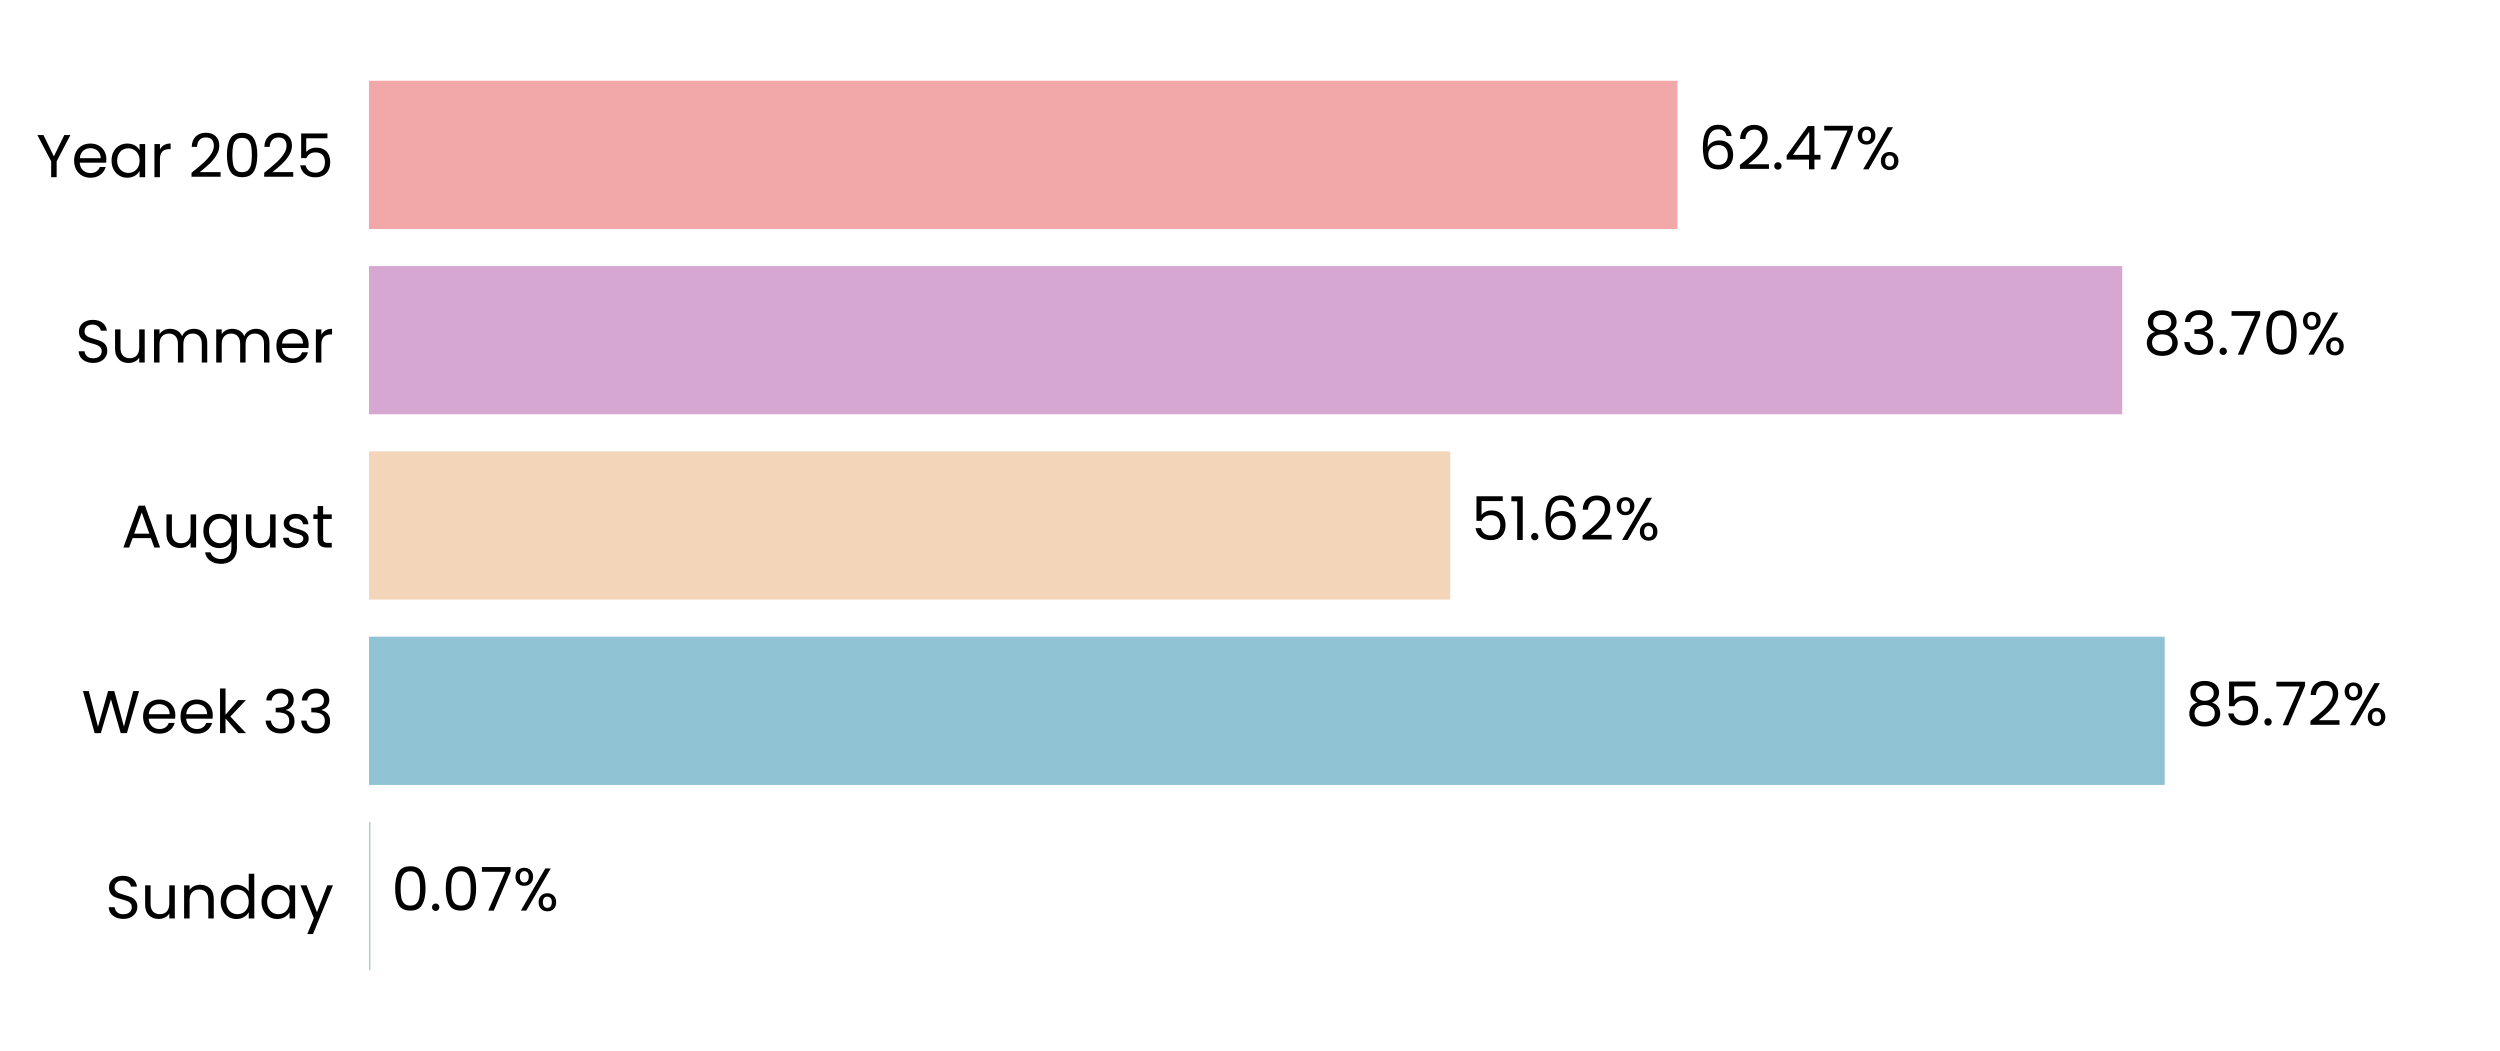
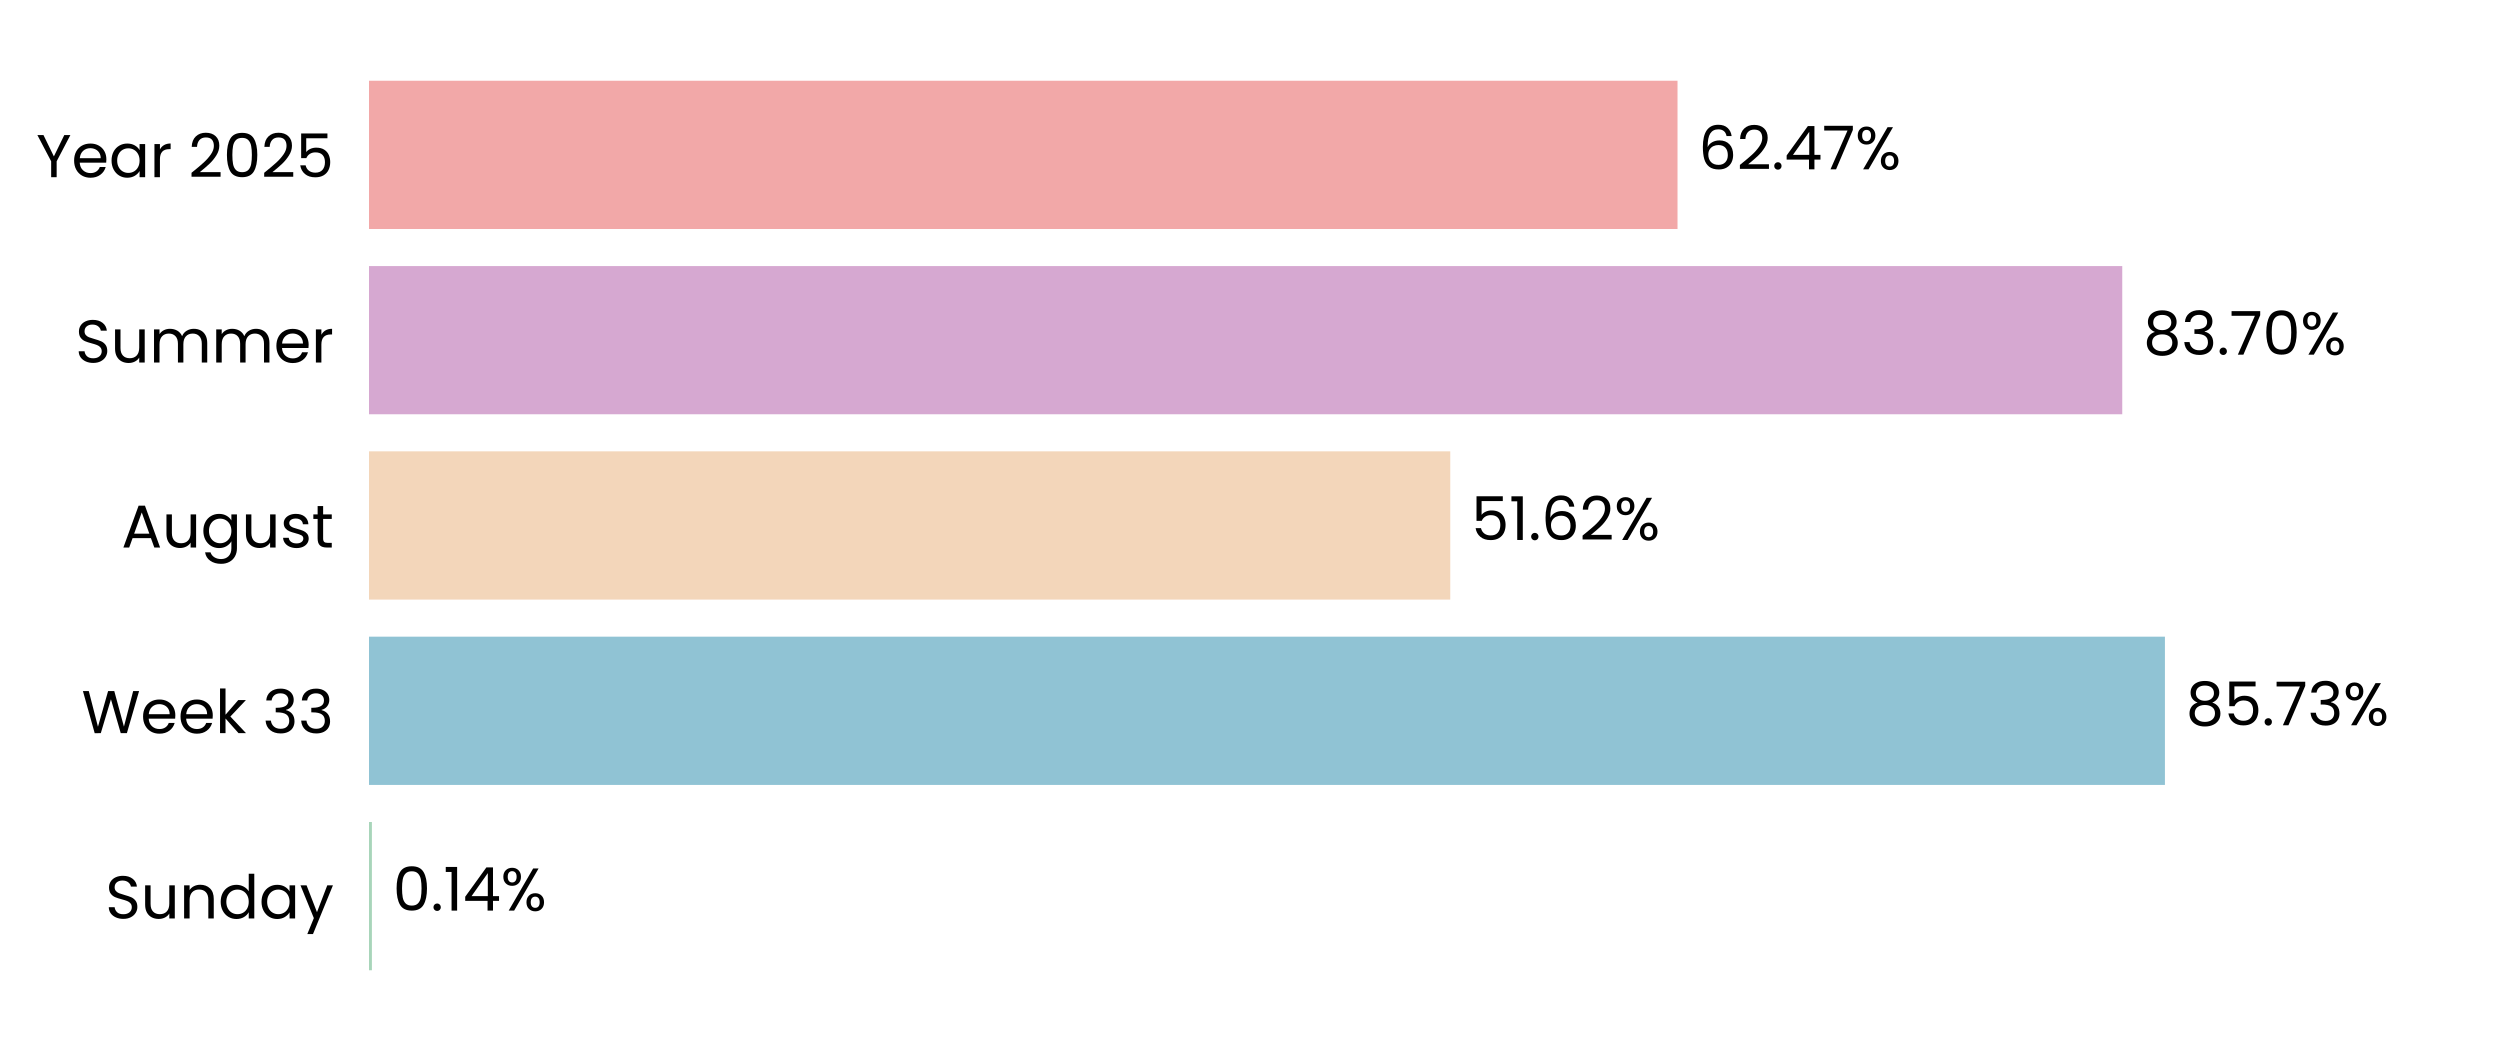
<svg xmlns="http://www.w3.org/2000/svg" xmlns:xlink="http://www.w3.org/1999/xlink" width="496.691pt" height="208.8pt" viewBox="0 0 496.691 208.8" version="1.1">
  <defs>
    <style type="text/css">*{stroke-linejoin: round; stroke-linecap: butt}</style>
  </defs>
  <g id="figure_1">
    <g id="patch_1">
      <path d="M 0 208.8  L 496.691 208.8  L 496.691 0  L 0 0  L 0 208.8  z " style="fill: none" />
    </g>
    <g id="axes_1">
      <g id="patch_2">
        <path d="M 73.311 201.6  L 489.491 201.6  L 489.491 7.2  L 73.311 7.2  L 73.311 201.6  z " style="fill: none" />
      </g>
      <g id="patch_3">
-         <path d="M 73.311 192.764  L 73.6 192.764  L 73.6 163.309  L 73.311 163.309  z " clip-path="url(#pb1ac593027)" style="fill: #a8d5ba" />
+         <path d="M 73.311 192.764  L 73.889 192.764  L 73.889 163.309  L 73.311 163.309  z " clip-path="url(#p1687dddc22)" style="fill: #a8d5ba" />
      </g>
      <g id="patch_4">
-         <path d="M 73.311 155.945  L 430.078 155.945  L 430.078 126.491  L 73.311 126.491  z " clip-path="url(#pb1ac593027)" style="fill: #90c3d4" />
+         <path d="M 73.311 155.945  L 430.12 155.945  L 430.12 126.491  L 73.311 126.491  z " clip-path="url(#p1687dddc22)" style="fill: #90c3d4" />
      </g>
      <g id="patch_5">
-         <path d="M 73.311 119.127  L 288.123 119.127  L 288.123 89.673  L 73.311 89.673  z " clip-path="url(#pb1ac593027)" style="fill: #f3d6ba" />
+         <path d="M 73.311 119.127  L 288.132 119.127  L 288.132 89.673  L 73.311 89.673  z " clip-path="url(#p1687dddc22)" style="fill: #f3d6ba" />
      </g>
      <g id="patch_6">
-         <path d="M 73.311 82.309  L 421.639 82.309  L 421.639 52.855  L 73.311 52.855  z " clip-path="url(#pb1ac593027)" style="fill: #d6a8d1" />
+         <path d="M 73.311 82.309  L 421.642 82.309  L 421.642 52.855  L 73.311 52.855  z " clip-path="url(#p1687dddc22)" style="fill: #d6a8d1" />
      </g>
      <g id="patch_7">
-         <path d="M 73.311 45.491  L 333.282 45.491  L 333.282 16.036  L 73.311 16.036  z " clip-path="url(#pb1ac593027)" style="fill: #f2a8a8" />
+         <path d="M 73.311 45.491  L 333.283 45.491  L 333.283 16.036  L 73.311 16.036  z " clip-path="url(#p1687dddc22)" style="fill: #f2a8a8" />
      </g>
      <g id="matplotlib.axis_1">
        <g id="ytick_1">
          <g id="text_1">
            <g transform="translate(20.92875 182.4764) scale(0.12 -0.12)">
              <defs>
                <path id="Poppins-Regular-53" d="M 1907 -45  Q 1466 -45 1117 112  Q 768 269 569 547  Q 371 826 365 1190  L 986 1190  Q 1018 877 1245 662  Q 1472 448 1907 448  Q 2323 448 2563 656  Q 2803 864 2803 1190  Q 2803 1446 2662 1606  Q 2522 1766 2310 1849  Q 2099 1933 1741 2029  Q 1299 2144 1033 2259  Q 768 2374 579 2620  Q 390 2867 390 3283  Q 390 3648 576 3929  Q 762 4211 1098 4364  Q 1434 4518 1869 4518  Q 2496 4518 2896 4204  Q 3296 3891 3347 3373  L 2707 3373  Q 2675 3629 2438 3824  Q 2202 4019 1811 4019  Q 1446 4019 1216 3830  Q 986 3642 986 3302  Q 986 3059 1123 2905  Q 1261 2752 1462 2672  Q 1664 2592 2029 2490  Q 2470 2368 2739 2249  Q 3008 2131 3200 1884  Q 3392 1638 3392 1216  Q 3392 890 3219 602  Q 3046 314 2707 134  Q 2368 -45 1907 -45  z " transform="scale(0.015625)" />
                <path id="Poppins-Regular-75" d="M 3603 3507  L 3603 0  L 3021 0  L 3021 518  Q 2854 250 2556 99  Q 2259 -51 1901 -51  Q 1491 -51 1164 118  Q 838 288 649 627  Q 461 966 461 1453  L 461 3507  L 1037 3507  L 1037 1530  Q 1037 1011 1299 732  Q 1562 454 2016 454  Q 2483 454 2752 742  Q 3021 1030 3021 1581  L 3021 3507  L 3603 3507  z " transform="scale(0.015625)" />
                <path id="Poppins-Regular-6e" d="M 2202 3571  Q 2842 3571 3238 3184  Q 3635 2797 3635 2067  L 3635 0  L 3059 0  L 3059 1984  Q 3059 2509 2796 2787  Q 2534 3066 2080 3066  Q 1619 3066 1347 2778  Q 1075 2490 1075 1939  L 1075 0  L 493 0  L 493 3507  L 1075 3507  L 1075 3008  Q 1248 3277 1545 3424  Q 1843 3571 2202 3571  z " transform="scale(0.015625)" />
                <path id="Poppins-Regular-64" d="M 275 1766  Q 275 2304 492 2710  Q 710 3117 1091 3341  Q 1472 3565 1946 3565  Q 2355 3565 2707 3376  Q 3059 3187 3245 2880  L 3245 4736  L 3834 4736  L 3834 0  L 3245 0  L 3245 659  Q 3072 346 2733 144  Q 2394 -58 1939 -58  Q 1472 -58 1091 172  Q 710 403 492 819  Q 275 1235 275 1766  z M 3245 1760  Q 3245 2157 3085 2451  Q 2925 2746 2653 2902  Q 2381 3059 2054 3059  Q 1728 3059 1459 2905  Q 1190 2752 1030 2457  Q 870 2163 870 1766  Q 870 1363 1030 1065  Q 1190 768 1459 611  Q 1728 454 2054 454  Q 2381 454 2653 611  Q 2925 768 3085 1065  Q 3245 1363 3245 1760  z " transform="scale(0.015625)" />
                <path id="Poppins-Regular-61" d="M 275 1766  Q 275 2304 492 2710  Q 710 3117 1091 3341  Q 1472 3565 1939 3565  Q 2400 3565 2739 3366  Q 3078 3168 3245 2867  L 3245 3507  L 3834 3507  L 3834 0  L 3245 0  L 3245 653  Q 3072 346 2729 144  Q 2387 -58 1933 -58  Q 1466 -58 1088 172  Q 710 403 492 819  Q 275 1235 275 1766  z M 3245 1760  Q 3245 2157 3085 2451  Q 2925 2746 2653 2902  Q 2381 3059 2054 3059  Q 1728 3059 1459 2905  Q 1190 2752 1030 2457  Q 870 2163 870 1766  Q 870 1363 1030 1065  Q 1190 768 1459 611  Q 1728 454 2054 454  Q 2381 454 2653 611  Q 2925 768 3085 1065  Q 3245 1363 3245 1760  z " transform="scale(0.015625)" />
                <path id="Poppins-Regular-79" d="M 3514 3507  L 1402 -1651  L 800 -1651  L 1491 38  L 77 3507  L 723 3507  L 1824 666  L 2912 3507  L 3514 3507  z " transform="scale(0.015625)" />
              </defs>
              <use xlink:href="#Poppins-Regular-53" />
              <use xlink:href="#Poppins-Regular-75" transform="translate(58.7 0)" />
              <use xlink:href="#Poppins-Regular-6e" transform="translate(122.7 0)" />
              <use xlink:href="#Poppins-Regular-64" transform="translate(186.7 0)" />
              <use xlink:href="#Poppins-Regular-61" transform="translate(254.3 0)" />
              <use xlink:href="#Poppins-Regular-79" transform="translate(321.8999 0)" />
            </g>
          </g>
        </g>
        <g id="ytick_2">
          <g id="text_2">
            <g transform="translate(16.19813 145.6582) scale(0.12 -0.12)">
              <defs>
                <path id="Poppins-Regular-57" d="M 6099 4461  L 4806 0  L 4154 0  L 3117 3590  L 2042 0  L 1395 -6  L 147 4461  L 768 4461  L 1741 678  L 2816 4461  L 3469 4461  L 4493 691  L 5472 4461  L 6099 4461  z " transform="scale(0.015625)" />
                <path id="Poppins-Regular-65" d="M 3693 1888  Q 3693 1722 3674 1536  L 870 1536  Q 902 1018 1225 726  Q 1549 435 2010 435  Q 2387 435 2640 611  Q 2893 787 2995 1082  L 3622 1082  Q 3482 576 3059 259  Q 2637 -58 2010 -58  Q 1510 -58 1116 166  Q 723 390 499 803  Q 275 1216 275 1760  Q 275 2304 492 2713  Q 710 3123 1104 3344  Q 1498 3565 2010 3565  Q 2509 3565 2893 3347  Q 3277 3130 3485 2749  Q 3693 2368 3693 1888  z M 3091 2010  Q 3091 2342 2944 2582  Q 2797 2822 2544 2947  Q 2291 3072 1984 3072  Q 1542 3072 1232 2790  Q 922 2509 877 2010  L 3091 2010  z " transform="scale(0.015625)" />
                <path id="Poppins-Regular-6b" d="M 2451 0  L 1075 1549  L 1075 0  L 493 0  L 493 4736  L 1075 4736  L 1075 1952  L 2426 3507  L 3238 3507  L 1587 1760  L 3245 0  L 2451 0  z " transform="scale(0.015625)" />
                <path id="Poppins-Regular-20" transform="scale(0.015625)" />
                <path id="Poppins-Regular-33" d="M 384 3462  Q 429 4051 838 4384  Q 1248 4717 1901 4717  Q 2336 4717 2653 4560  Q 2970 4403 3133 4134  Q 3296 3866 3296 3526  Q 3296 3130 3069 2842  Q 2842 2554 2477 2470  L 2477 2438  Q 2893 2336 3136 2035  Q 3379 1734 3379 1248  Q 3379 883 3212 592  Q 3046 301 2713 134  Q 2381 -32 1914 -32  Q 1235 -32 800 323  Q 365 678 314 1331  L 877 1331  Q 922 947 1190 704  Q 1459 461 1907 461  Q 2355 461 2588 694  Q 2822 928 2822 1299  Q 2822 1779 2502 1990  Q 2182 2202 1536 2202  L 1389 2202  L 1389 2688  L 1542 2688  Q 2131 2694 2432 2883  Q 2733 3072 2733 3469  Q 2733 3808 2512 4013  Q 2291 4218 1882 4218  Q 1485 4218 1241 4013  Q 998 3808 954 3462  L 384 3462  z " transform="scale(0.015625)" />
              </defs>
              <use xlink:href="#Poppins-Regular-57" />
              <use xlink:href="#Poppins-Regular-65" transform="translate(97.59999 0)" />
              <use xlink:href="#Poppins-Regular-65" transform="translate(159.6 0)" />
              <use xlink:href="#Poppins-Regular-6b" transform="translate(221.6 0)" />
              <use xlink:href="#Poppins-Regular-20" transform="translate(273.0999 0)" />
              <use xlink:href="#Poppins-Regular-33" transform="translate(299.7999 0)" />
              <use xlink:href="#Poppins-Regular-33" transform="translate(358.6999 0)" />
            </g>
          </g>
        </g>
        <g id="ytick_3">
          <g id="text_3">
            <g transform="translate(24.11812 108.78) scale(0.12 -0.12)">
              <defs>
                <path id="Poppins-Regular-41" d="M 3130 992  L 1184 992  L 826 0  L 211 0  L 1824 4435  L 2496 4435  L 4102 0  L 3488 0  L 3130 992  z M 2963 1466  L 2157 3718  L 1350 1466  L 2963 1466  z " transform="scale(0.015625)" />
                <path id="Poppins-Regular-67" d="M 1939 3565  Q 2394 3565 2736 3366  Q 3078 3168 3245 2867  L 3245 3507  L 3834 3507  L 3834 -77  Q 3834 -557 3629 -931  Q 3424 -1306 3043 -1517  Q 2662 -1728 2157 -1728  Q 1466 -1728 1005 -1401  Q 544 -1075 461 -512  L 1037 -512  Q 1133 -832 1433 -1027  Q 1734 -1222 2157 -1222  Q 2637 -1222 2941 -921  Q 3245 -621 3245 -77  L 3245 659  Q 3072 352 2733 147  Q 2394 -58 1939 -58  Q 1472 -58 1091 172  Q 710 403 492 819  Q 275 1235 275 1766  Q 275 2304 492 2710  Q 710 3117 1091 3341  Q 1472 3565 1939 3565  z M 3245 1760  Q 3245 2157 3085 2451  Q 2925 2746 2653 2902  Q 2381 3059 2054 3059  Q 1728 3059 1459 2905  Q 1190 2752 1030 2457  Q 870 2163 870 1766  Q 870 1363 1030 1065  Q 1190 768 1459 611  Q 1728 454 2054 454  Q 2381 454 2653 611  Q 2925 768 3085 1065  Q 3245 1363 3245 1760  z " transform="scale(0.015625)" />
                <path id="Poppins-Regular-73" d="M 1734 -58  Q 1331 -58 1011 80  Q 691 218 505 464  Q 320 710 301 1030  L 902 1030  Q 928 768 1149 601  Q 1370 435 1728 435  Q 2061 435 2253 582  Q 2445 730 2445 954  Q 2445 1184 2240 1296  Q 2035 1408 1606 1517  Q 1216 1619 969 1724  Q 723 1830 547 2038  Q 371 2246 371 2586  Q 371 2854 531 3078  Q 691 3302 985 3433  Q 1280 3565 1658 3565  Q 2240 3565 2598 3270  Q 2957 2976 2982 2464  L 2400 2464  Q 2381 2739 2179 2905  Q 1978 3072 1638 3072  Q 1325 3072 1139 2937  Q 954 2803 954 2586  Q 954 2413 1066 2301  Q 1178 2189 1347 2121  Q 1517 2054 1818 1971  Q 2195 1869 2432 1769  Q 2669 1670 2838 1472  Q 3008 1274 3014 954  Q 3014 666 2854 435  Q 2694 205 2403 73  Q 2112 -58 1734 -58  z " transform="scale(0.015625)" />
                <path id="Poppins-Regular-74" d="M 1203 3027  L 1203 960  Q 1203 704 1312 598  Q 1421 493 1690 493  L 2118 493  L 2118 0  L 1594 0  Q 1107 0 864 224  Q 621 448 621 960  L 621 3027  L 166 3027  L 166 3507  L 621 3507  L 621 4390  L 1203 4390  L 1203 3507  L 2118 3507  L 2118 3027  L 1203 3027  z " transform="scale(0.015625)" />
              </defs>
              <use xlink:href="#Poppins-Regular-41" />
              <use xlink:href="#Poppins-Regular-75" transform="translate(67.39999 0)" />
              <use xlink:href="#Poppins-Regular-67" transform="translate(131.4 0)" />
              <use xlink:href="#Poppins-Regular-75" transform="translate(199 0)" />
              <use xlink:href="#Poppins-Regular-73" transform="translate(263 0)" />
              <use xlink:href="#Poppins-Regular-74" transform="translate(315.2 0)" />
            </g>
          </g>
        </g>
        <g id="ytick_4">
          <g id="text_4">
            <g transform="translate(14.95125 72.02182) scale(0.12 -0.12)">
              <defs>
                <path id="Poppins-Regular-6d" d="M 4710 3571  Q 5120 3571 5440 3401  Q 5760 3232 5945 2893  Q 6131 2554 6131 2067  L 6131 0  L 5555 0  L 5555 1984  Q 5555 2509 5296 2787  Q 5037 3066 4595 3066  Q 4141 3066 3872 2774  Q 3603 2483 3603 1933  L 3603 0  L 3027 0  L 3027 1984  Q 3027 2509 2768 2787  Q 2509 3066 2067 3066  Q 1613 3066 1344 2774  Q 1075 2483 1075 1933  L 1075 0  L 493 0  L 493 3507  L 1075 3507  L 1075 3002  Q 1248 3277 1539 3424  Q 1830 3571 2182 3571  Q 2624 3571 2963 3372  Q 3302 3174 3469 2790  Q 3616 3162 3955 3366  Q 4294 3571 4710 3571  z " transform="scale(0.015625)" />
                <path id="Poppins-Regular-72" d="M 1075 2938  Q 1229 3238 1513 3404  Q 1798 3571 2208 3571  L 2208 2970  L 2054 2970  Q 1075 2970 1075 1907  L 1075 0  L 493 0  L 493 3507  L 1075 3507  L 1075 2938  z " transform="scale(0.015625)" />
              </defs>
              <use xlink:href="#Poppins-Regular-53" />
              <use xlink:href="#Poppins-Regular-75" transform="translate(58.7 0)" />
              <use xlink:href="#Poppins-Regular-6d" transform="translate(122.7 0)" />
              <use xlink:href="#Poppins-Regular-6d" transform="translate(225.7 0)" />
              <use xlink:href="#Poppins-Regular-65" transform="translate(328.7 0)" />
              <use xlink:href="#Poppins-Regular-72" transform="translate(390.6999 0)" />
            </g>
          </g>
        </g>
        <g id="ytick_5">
          <g id="text_5">
            <g transform="translate(7.2 35.20364) scale(0.12 -0.12)">
              <defs>
                <path id="Poppins-Regular-59" d="M 3616 4461  L 2163 1683  L 2163 0  L 1581 0  L 1581 1683  L 122 4461  L 768 4461  L 1869 2202  L 2970 4461  L 3616 4461  z " transform="scale(0.015625)" />
                <path id="Poppins-Regular-32" d="M 326 467  Q 1139 1120 1600 1539  Q 2061 1958 2377 2416  Q 2694 2874 2694 3315  Q 2694 3731 2492 3971  Q 2291 4211 1843 4211  Q 1408 4211 1168 3939  Q 928 3667 909 3213  L 346 3213  Q 371 3930 780 4320  Q 1190 4710 1837 4710  Q 2496 4710 2883 4345  Q 3270 3981 3270 3341  Q 3270 2810 2953 2307  Q 2637 1805 2233 1424  Q 1830 1043 1203 538  L 3405 538  L 3405 51  L 326 51  L 326 467  z " transform="scale(0.015625)" />
                <path id="Poppins-Regular-30" d="M 397 2362  Q 397 3462 755 4080  Q 1114 4698 2010 4698  Q 2899 4698 3257 4080  Q 3616 3462 3616 2362  Q 3616 1242 3257 621  Q 2899 0 2010 0  Q 1114 0 755 621  Q 397 1242 397 2362  z M 3040 2362  Q 3040 2918 2966 3305  Q 2893 3693 2665 3929  Q 2438 4166 2010 4166  Q 1574 4166 1347 3929  Q 1120 3693 1046 3305  Q 973 2918 973 2362  Q 973 1786 1046 1395  Q 1120 1005 1347 768  Q 1574 531 2010 531  Q 2438 531 2665 768  Q 2893 1005 2966 1395  Q 3040 1786 3040 2362  z " transform="scale(0.015625)" />
                <path id="Poppins-Regular-35" d="M 3347 4122  L 1101 4122  L 1101 2662  Q 1248 2867 1536 2998  Q 1824 3130 2157 3130  Q 2688 3130 3021 2909  Q 3354 2688 3498 2339  Q 3642 1990 3642 1600  Q 3642 1139 3469 774  Q 3296 410 2941 198  Q 2586 -13 2061 -13  Q 1389 -13 973 332  Q 557 678 467 1254  L 1037 1254  Q 1120 890 1389 685  Q 1658 480 2067 480  Q 2573 480 2829 784  Q 3085 1088 3085 1587  Q 3085 2086 2829 2358  Q 2573 2630 2074 2630  Q 1734 2630 1481 2467  Q 1229 2304 1114 2022  L 563 2022  L 563 4634  L 3347 4634  L 3347 4122  z " transform="scale(0.015625)" />
              </defs>
              <use xlink:href="#Poppins-Regular-59" />
              <use xlink:href="#Poppins-Regular-65" transform="translate(58.39999 0)" />
              <use xlink:href="#Poppins-Regular-61" transform="translate(120.4 0)" />
              <use xlink:href="#Poppins-Regular-72" transform="translate(188 0)" />
              <use xlink:href="#Poppins-Regular-20" transform="translate(225.3 0)" />
              <use xlink:href="#Poppins-Regular-32" transform="translate(252 0)" />
              <use xlink:href="#Poppins-Regular-30" transform="translate(309.4999 0)" />
              <use xlink:href="#Poppins-Regular-32" transform="translate(372.2999 0)" />
              <use xlink:href="#Poppins-Regular-35" transform="translate(429.7999 0)" />
            </g>
          </g>
        </g>
      </g>
      <g id="text_6">
-         <g transform="translate(77.76206 180.9164) scale(0.12 -0.12)">
+         <g transform="translate(78.05108 180.9164) scale(0.12 -0.12)">
          <defs>
            <path id="Poppins-Regular-2e" d="M 678 -38  Q 512 -38 397 77  Q 282 192 282 358  Q 282 525 397 640  Q 512 755 678 755  Q 838 755 950 640  Q 1062 525 1062 358  Q 1062 192 950 77  Q 838 -38 678 -38  z " transform="scale(0.015625)" />
-             <path id="Poppins-Regular-37" d="M 3245 4173  L 1466 0  L 877 0  L 2682 4115  L 211 4115  L 211 4614  L 3245 4614  L 3245 4173  z " transform="scale(0.015625)" />
+             <path id="Poppins-Regular-31" d="M 243 4096  L 243 4627  L 1446 4627  L 1446 0  L 858 0  L 858 4096  L 243 4096  z " transform="scale(0.015625)" />
+             <path id="Poppins-Regular-34" d="M 256 1030  L 256 1472  L 2502 4582  L 3200 4582  L 3200 1536  L 3840 1536  L 3840 1030  L 3200 1030  L 3200 0  L 2624 0  L 2624 1030  L 256 1030  z M 2650 3974  L 928 1536  L 2650 1536  L 2650 3974  z " transform="scale(0.015625)" />
            <path id="Poppins-Regular-25" d="M 269 3584  Q 269 4019 531 4278  Q 794 4538 1203 4538  Q 1613 4538 1875 4278  Q 2138 4019 2138 3584  Q 2138 3142 1875 2883  Q 1613 2624 1203 2624  Q 794 2624 531 2883  Q 269 3142 269 3584  z M 4006 4467  L 1414 0  L 838 0  L 3430 4467  L 4006 4467  z M 1203 4179  Q 986 4179 861 4028  Q 736 3878 736 3584  Q 736 3290 861 3136  Q 986 2982 1203 2982  Q 1421 2982 1549 3139  Q 1677 3296 1677 3584  Q 1677 3878 1549 4028  Q 1421 4179 1203 4179  z M 2720 883  Q 2720 1325 2982 1584  Q 3245 1843 3654 1843  Q 4064 1843 4323 1584  Q 4582 1325 4582 883  Q 4582 448 4323 185  Q 4064 -77 3654 -77  Q 3245 -77 2982 182  Q 2720 442 2720 883  z M 3648 1478  Q 3430 1478 3302 1328  Q 3174 1178 3174 883  Q 3174 595 3302 444  Q 3430 294 3648 294  Q 3866 294 3994 444  Q 4122 595 4122 883  Q 4122 1178 3994 1328  Q 3866 1478 3648 1478  z " transform="scale(0.015625)" />
          </defs>
          <use xlink:href="#Poppins-Regular-30" />
          <use xlink:href="#Poppins-Regular-2e" transform="translate(62.79999 0)" />
-           <use xlink:href="#Poppins-Regular-30" transform="translate(83.79997 0)" />
-           <use xlink:href="#Poppins-Regular-37" transform="translate(146.6 0)" />
-           <use xlink:href="#Poppins-Regular-25" transform="translate(201.2 0)" />
+           <use xlink:href="#Poppins-Regular-31" transform="translate(83.79997 0)" />
+           <use xlink:href="#Poppins-Regular-34" transform="translate(115.8 0)" />
+           <use xlink:href="#Poppins-Regular-25" transform="translate(178.7 0)" />
        </g>
      </g>
      <g id="text_7">
-         <g transform="translate(434.2401 144.0982) scale(0.12 -0.12)">
+         <g transform="translate(434.2813 144.0982) scale(0.12 -0.12)">
          <defs>
            <path id="Poppins-Regular-38" d="M 1242 2406  Q 883 2547 691 2816  Q 499 3085 499 3469  Q 499 3814 672 4092  Q 845 4371 1187 4534  Q 1530 4698 2016 4698  Q 2502 4698 2844 4534  Q 3187 4371 3363 4092  Q 3539 3814 3539 3469  Q 3539 3098 3340 2819  Q 3142 2541 2797 2406  Q 3194 2285 3427 1981  Q 3661 1677 3661 1248  Q 3661 832 3456 521  Q 3251 211 2876 41  Q 2502 -128 2016 -128  Q 1530 -128 1162 41  Q 794 211 589 521  Q 384 832 384 1248  Q 384 1677 614 1984  Q 845 2291 1242 2406  z M 2976 3398  Q 2976 3789 2720 4000  Q 2464 4211 2016 4211  Q 1574 4211 1318 4000  Q 1062 3789 1062 3392  Q 1062 3034 1328 2816  Q 1594 2598 2016 2598  Q 2445 2598 2710 2819  Q 2976 3040 2976 3398  z M 2016 2150  Q 1542 2150 1241 1929  Q 941 1709 941 1267  Q 941 858 1232 608  Q 1523 358 2016 358  Q 2509 358 2797 608  Q 3085 858 3085 1267  Q 3085 1696 2790 1923  Q 2496 2150 2016 2150  z " transform="scale(0.015625)" />
+             <path id="Poppins-Regular-37" d="M 3245 4173  L 1466 0  L 877 0  L 2682 4115  L 211 4115  L 211 4614  L 3245 4614  L 3245 4173  z " transform="scale(0.015625)" />
          </defs>
          <use xlink:href="#Poppins-Regular-38" />
          <use xlink:href="#Poppins-Regular-35" transform="translate(63.09999 0)" />
          <use xlink:href="#Poppins-Regular-2e" transform="translate(125.9 0)" />
          <use xlink:href="#Poppins-Regular-37" transform="translate(146.9 0)" />
-           <use xlink:href="#Poppins-Regular-32" transform="translate(201.5 0)" />
-           <use xlink:href="#Poppins-Regular-25" transform="translate(258.9999 0)" />
+           <use xlink:href="#Poppins-Regular-33" transform="translate(201.5 0)" />
+           <use xlink:href="#Poppins-Regular-25" transform="translate(260.3999 0)" />
        </g>
      </g>
      <g id="text_8">
-         <g transform="translate(292.285 107.28) scale(0.12 -0.12)">
+         <g transform="translate(292.2943 107.28) scale(0.12 -0.12)">
          <defs>
-             <path id="Poppins-Regular-31" d="M 243 4096  L 243 4627  L 1446 4627  L 1446 0  L 858 0  L 858 4096  L 243 4096  z " transform="scale(0.015625)" />
            <path id="Poppins-Regular-36" d="M 2976 3526  Q 2835 4237 2099 4237  Q 1530 4237 1248 3798  Q 966 3360 973 2355  Q 1120 2688 1462 2877  Q 1805 3066 2227 3066  Q 2886 3066 3280 2656  Q 3674 2246 3674 1523  Q 3674 1088 3504 742  Q 3334 397 2992 192  Q 2650 -13 2163 -13  Q 1504 -13 1133 281  Q 762 576 614 1094  Q 467 1613 467 2374  Q 467 4723 2106 4723  Q 2733 4723 3091 4384  Q 3450 4045 3514 3526  L 2976 3526  z M 2106 2573  Q 1830 2573 1587 2461  Q 1344 2349 1193 2121  Q 1043 1894 1043 1568  Q 1043 1082 1324 778  Q 1606 474 2131 474  Q 2579 474 2844 752  Q 3110 1030 3110 1504  Q 3110 2003 2854 2288  Q 2598 2573 2106 2573  z " transform="scale(0.015625)" />
          </defs>
          <use xlink:href="#Poppins-Regular-35" />
          <use xlink:href="#Poppins-Regular-31" transform="translate(62.79999 0)" />
          <use xlink:href="#Poppins-Regular-2e" transform="translate(94.79997 0)" />
          <use xlink:href="#Poppins-Regular-36" transform="translate(115.8 0)" />
          <use xlink:href="#Poppins-Regular-32" transform="translate(179.2999 0)" />
          <use xlink:href="#Poppins-Regular-25" transform="translate(236.7999 0)" />
        </g>
      </g>
      <g id="text_9">
-         <g transform="translate(425.8008 70.46182) scale(0.12 -0.12)">
+         <g transform="translate(425.8039 70.46182) scale(0.12 -0.12)">
          <use xlink:href="#Poppins-Regular-38" />
          <use xlink:href="#Poppins-Regular-33" transform="translate(63.09999 0)" />
          <use xlink:href="#Poppins-Regular-2e" transform="translate(122 0)" />
          <use xlink:href="#Poppins-Regular-37" transform="translate(143 0)" />
          <use xlink:href="#Poppins-Regular-30" transform="translate(197.6 0)" />
          <use xlink:href="#Poppins-Regular-25" transform="translate(260.3999 0)" />
        </g>
      </g>
      <g id="text_10">
-         <g transform="translate(337.4438 33.64364) scale(0.12 -0.12)">
-           <defs>
-             <path id="Poppins-Regular-34" d="M 256 1030  L 256 1472  L 2502 4582  L 3200 4582  L 3200 1536  L 3840 1536  L 3840 1030  L 3200 1030  L 3200 0  L 2624 0  L 2624 1030  L 256 1030  z M 2650 3974  L 928 1536  L 2650 1536  L 2650 3974  z " transform="scale(0.015625)" />
-           </defs>
+         <g transform="translate(337.4446 33.64364) scale(0.12 -0.12)">
          <use xlink:href="#Poppins-Regular-36" />
          <use xlink:href="#Poppins-Regular-32" transform="translate(63.49999 0)" />
          <use xlink:href="#Poppins-Regular-2e" transform="translate(121 0)" />
          <use xlink:href="#Poppins-Regular-34" transform="translate(142 0)" />
          <use xlink:href="#Poppins-Regular-37" transform="translate(204.8999 0)" />
          <use xlink:href="#Poppins-Regular-25" transform="translate(259.4999 0)" />
        </g>
      </g>
    </g>
  </g>
  <defs>
-     <clipPath id="pb1ac593027">
+     <clipPath id="p1687dddc22">
      <rect x="73.311" y="7.2" width="416.18" height="194.4" />
    </clipPath>
  </defs>
</svg>
